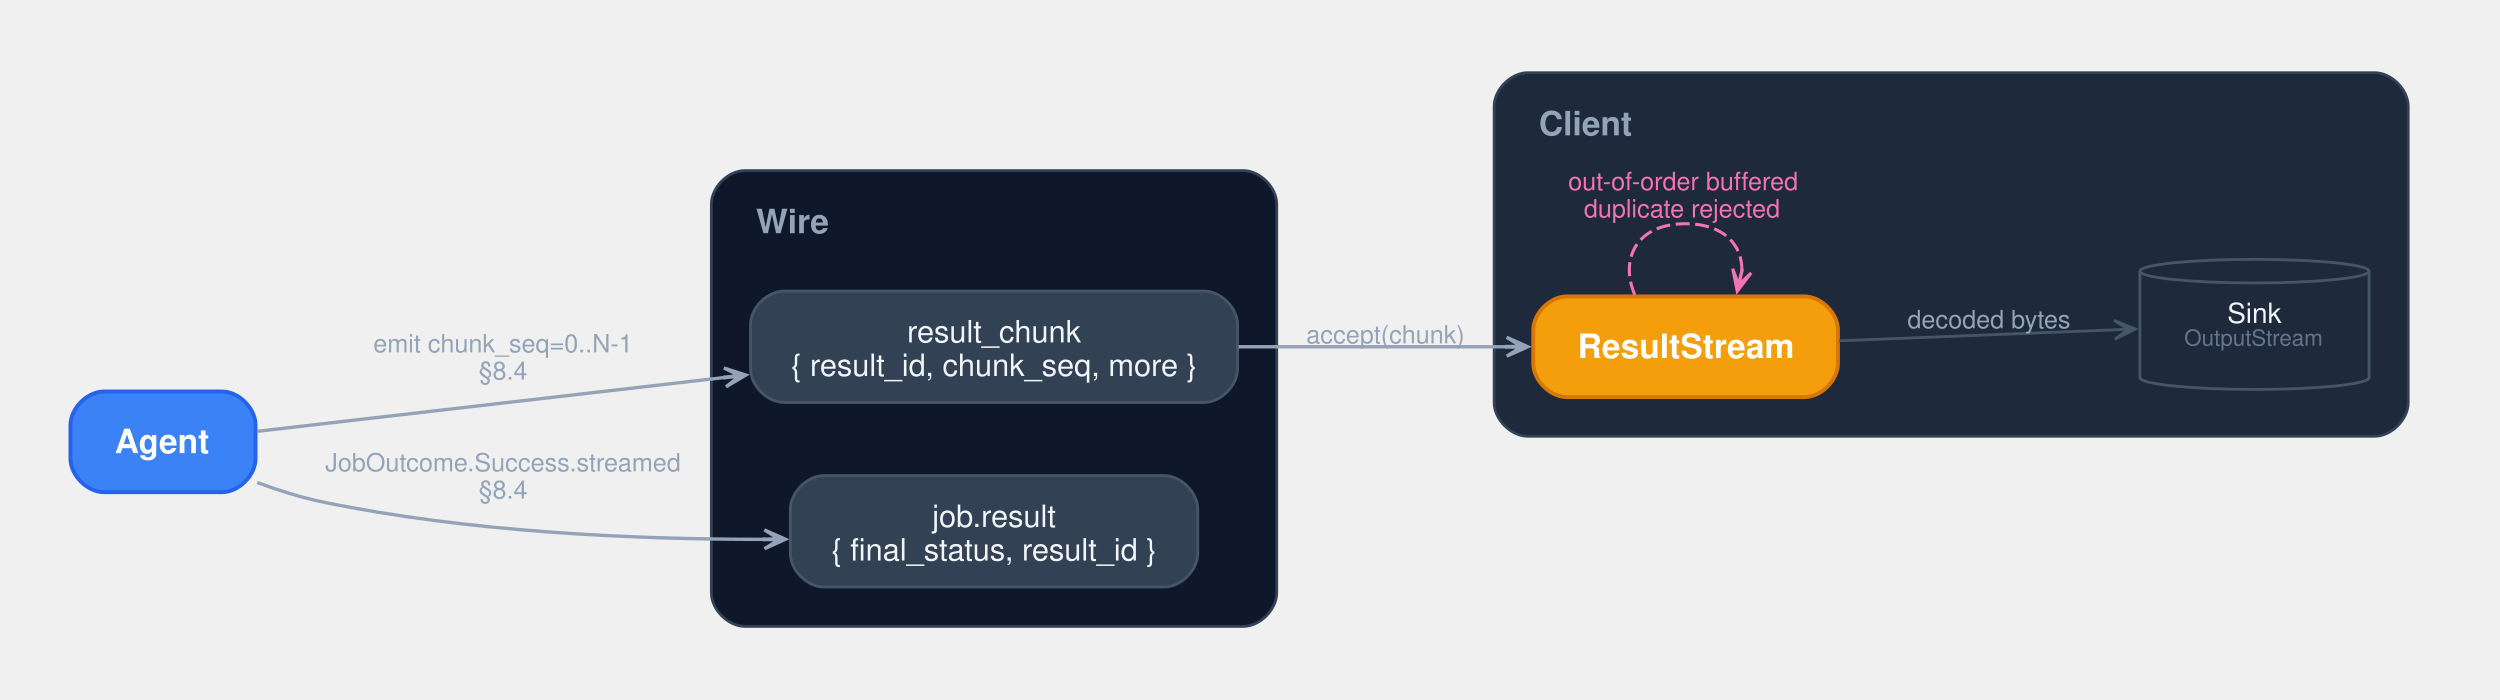
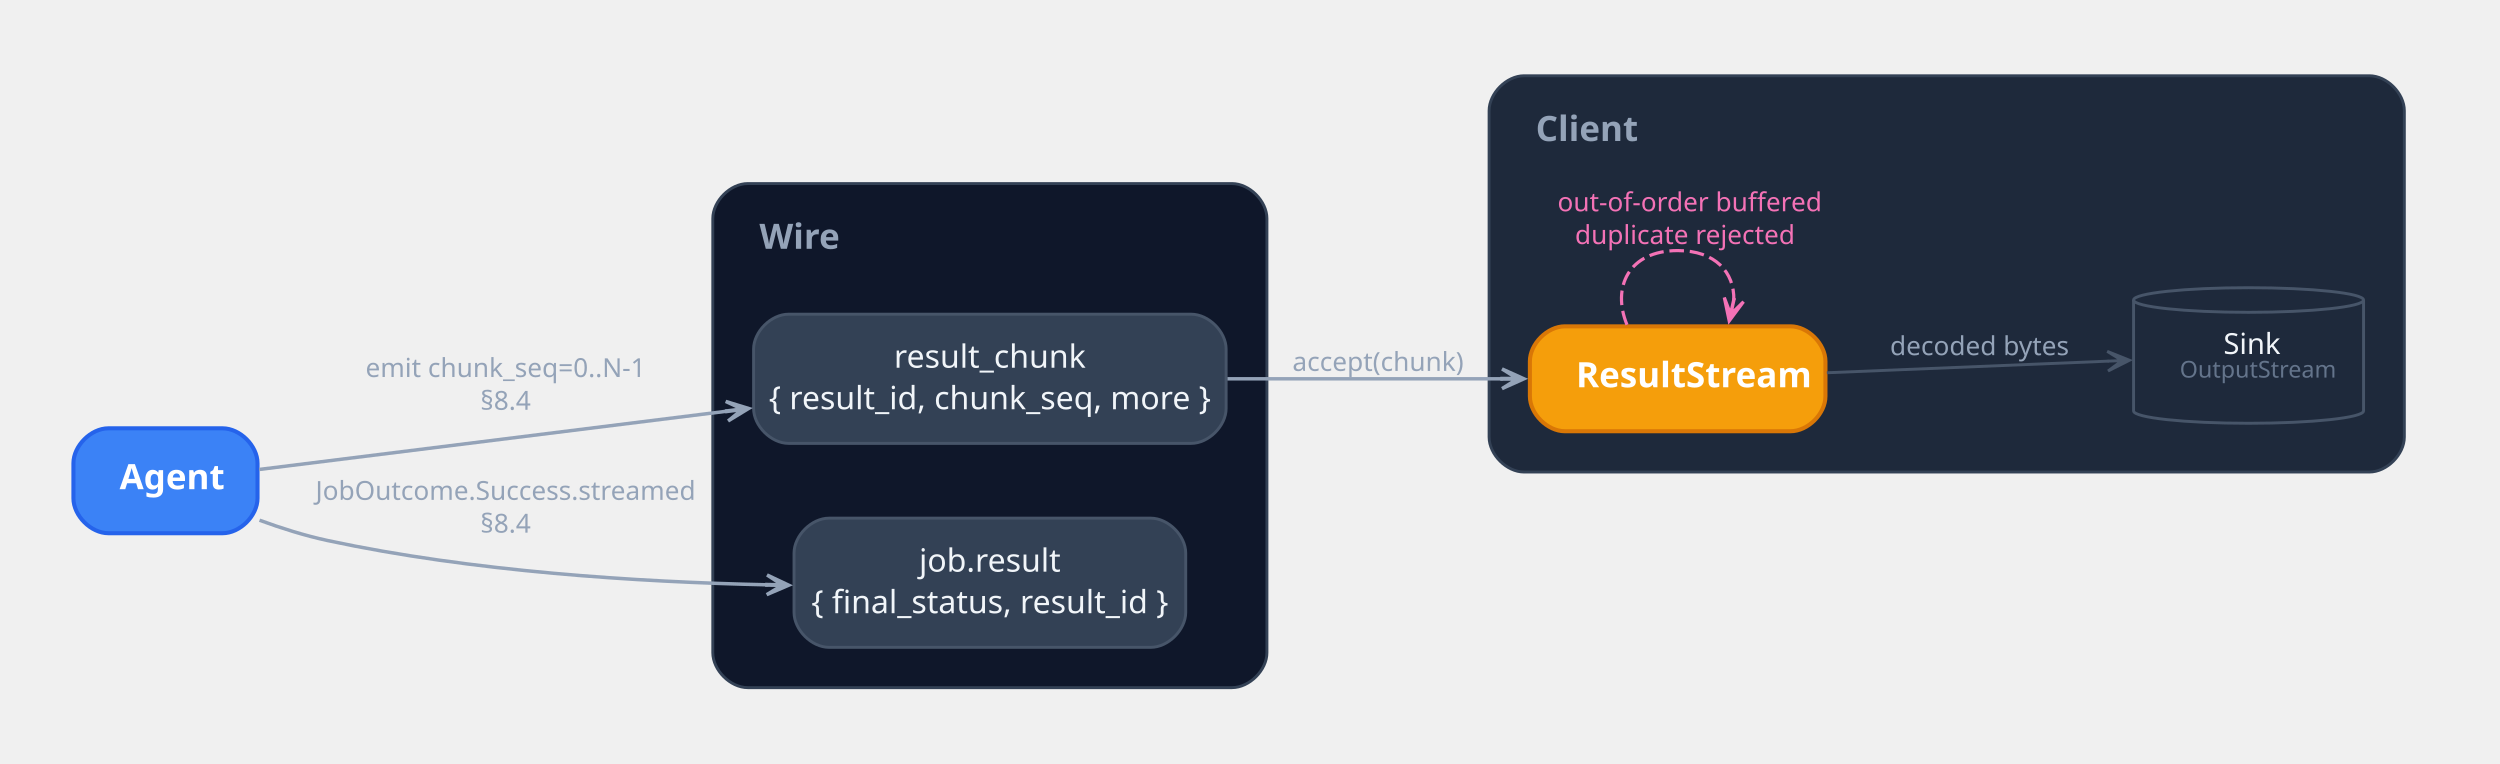
- <svg xmlns="http://www.w3.org/2000/svg" width="894pt" height="250pt" viewBox="0.00 0.00 894.00 250.00">
-   <g id="graph0" class="graph" transform="scale(1 1) rotate(0) translate(25.2 232)">
+ <svg xmlns="http://www.w3.org/2000/svg" width="858pt" height="262pt" viewBox="0.00 0.00 858.00 262.00">
+   <g id="graph0" class="graph" transform="scale(1 1) rotate(0) translate(25.2 244)">
    <g id="clust1" class="cluster">
-       <path fill="#0f172a" stroke="#334155" d="M241.18,-8C241.18,-8 419.36,-8 419.36,-8 425.36,-8 431.36,-14 431.36,-20 431.36,-20 431.36,-159 431.36,-159 431.36,-165 425.36,-171 419.36,-171 419.36,-171 241.18,-171 241.18,-171 235.18,-171 229.18,-165 229.18,-159 229.18,-159 229.18,-20 229.18,-20 229.18,-14 235.18,-8 241.18,-8" />
-       <text xml:space="preserve" text-anchor="start" x="245.18" y="-148.6" font-family="Helvetica,sans-Serif" font-weight="bold" font-size="12.00" fill="#94a3b8">Wire</text>
+       <path fill="#0f172a" stroke="#334155" d="M231.43,-8C231.43,-8 397.61,-8 397.61,-8 403.61,-8 409.61,-14 409.61,-20 409.61,-20 409.61,-169 409.61,-169 409.61,-175 403.61,-181 397.61,-181 397.61,-181 231.43,-181 231.43,-181 225.43,-181 219.43,-175 219.43,-169 219.43,-169 219.43,-20 219.43,-20 219.43,-14 225.43,-8 231.43,-8" />
+       <text xml:space="preserve" text-anchor="start" x="235.43" y="-158.6" font-family="TT Commons Pro Trial" font-weight="bold" font-size="12.00" fill="#94a3b8">Wire</text>
    </g>
    <g id="clust2" class="cluster">
-       <path fill="#1e293b" stroke="#334155" d="M521.11,-76C521.11,-76 823.97,-76 823.97,-76 829.97,-76 835.97,-82 835.97,-88 835.97,-88 835.97,-194 835.97,-194 835.97,-200 829.97,-206 823.97,-206 823.97,-206 521.11,-206 521.11,-206 515.11,-206 509.11,-200 509.11,-194 509.11,-194 509.11,-88 509.11,-88 509.11,-82 515.11,-76 521.11,-76" />
-       <text xml:space="preserve" text-anchor="start" x="525.11" y="-183.6" font-family="Helvetica,sans-Serif" font-weight="bold" font-size="12.00" fill="#94a3b8">Client</text>
+       <path fill="#1e293b" stroke="#334155" d="M497.86,-82C497.86,-82 787.97,-82 787.97,-82 793.97,-82 799.97,-88 799.97,-94 799.97,-94 799.97,-206 799.97,-206 799.97,-212 793.97,-218 787.97,-218 787.97,-218 497.86,-218 497.86,-218 491.86,-218 485.86,-212 485.86,-206 485.86,-206 485.86,-94 485.86,-94 485.86,-88 491.86,-82 497.86,-82" />
+       <text xml:space="preserve" text-anchor="start" x="501.86" y="-195.6" font-family="TT Commons Pro Trial" font-weight="bold" font-size="12.00" fill="#94a3b8">Client</text>
    </g>
    <g id="node1" class="node">
-       <path fill="#3b82f6" stroke="#2563eb" stroke-width="1.4" d="M54.18,-92C54.18,-92 12,-92 12,-92 6,-92 0,-86 0,-80 0,-80 0,-68 0,-68 0,-62 6,-56 12,-56 12,-56 54.18,-56 54.18,-56 60.18,-56 66.18,-62 66.18,-68 66.18,-68 66.18,-80 66.18,-80 66.18,-86 60.18,-92 54.18,-92" />
-       <text xml:space="preserve" text-anchor="start" x="15.84" y="-69.97" font-family="Helvetica,sans-Serif" font-weight="bold" font-size="12.00" fill="white">Agent</text>
+       <path fill="#3b82f6" stroke="#2563eb" stroke-width="1.4" d="M51.18,-97C51.18,-97 12,-97 12,-97 6,-97 0,-91 0,-85 0,-85 0,-73 0,-73 0,-67 6,-61 12,-61 12,-61 51.18,-61 51.18,-61 57.18,-61 63.18,-67 63.18,-73 63.18,-73 63.18,-85 63.18,-85 63.18,-91 57.18,-97 51.18,-97" />
+       <text xml:space="preserve" text-anchor="start" x="15.84" y="-76.1" font-family="TT Commons Pro Trial" font-weight="bold" font-size="12.00" fill="white">Agent</text>
    </g>
    <g id="node2" class="node">
-       <path fill="#334155" stroke="#475569" d="M405.36,-127.92C405.36,-127.92 255.18,-127.92 255.18,-127.92 249.18,-127.92 243.18,-121.92 243.18,-115.92 243.18,-115.92 243.18,-100.08 243.18,-100.08 243.18,-94.08 249.18,-88.08 255.18,-88.08 255.18,-88.08 405.36,-88.08 405.36,-88.08 411.36,-88.08 417.36,-94.08 417.36,-100.08 417.36,-100.08 417.36,-115.92 417.36,-115.92 417.36,-121.92 411.36,-127.92 405.36,-127.92" />
-       <text xml:space="preserve" text-anchor="middle" x="330.27" y="-109.55" font-family="Helvetica,sans-Serif" font-size="11.00" fill="#f1f5f9">result_chunk</text>
-       <text xml:space="preserve" text-anchor="middle" x="330.27" y="-97.55" font-family="Helvetica,sans-Serif" font-size="11.00" fill="#f1f5f9">{ result_id, chunk_seq, more }</text>
+       <path fill="#334155" stroke="#475569" d="M383.61,-136.17C383.61,-136.17 245.43,-136.17 245.43,-136.17 239.43,-136.17 233.43,-130.17 233.43,-124.17 233.43,-124.17 233.43,-103.83 233.43,-103.83 233.43,-97.83 239.43,-91.83 245.43,-91.83 245.43,-91.83 383.61,-91.83 383.61,-91.83 389.61,-91.83 395.61,-97.83 395.61,-103.83 395.61,-103.83 395.61,-124.17 395.61,-124.17 395.61,-130.17 389.61,-136.17 383.61,-136.17" />
+       <text xml:space="preserve" text-anchor="middle" x="314.52" y="-117.8" font-family="TT Commons Pro Trial" font-size="11.00" fill="#f1f5f9">result_chunk</text>
+       <text xml:space="preserve" text-anchor="middle" x="314.52" y="-103.55" font-family="TT Commons Pro Trial" font-size="11.00" fill="#f1f5f9">{ result_id, chunk_seq, more }</text>
    </g>
    <g id="edge1" class="edge">
-       <path fill="none" stroke="#94a3b8" stroke-width="1.2" d="M66.81,-77.77C106.93,-82.39 176.68,-90.42 234.2,-97.05" />
-       <polygon fill="#94a3b8" stroke="#94a3b8" stroke-width="1.2" points="241.51,-97.89 233.67,-100.39 239.22,-97.73 234.04,-97.13 234.06,-97.03 234.07,-96.93 239.24,-97.53 234.44,-93.68 241.51,-97.89" />
-       <text xml:space="preserve" text-anchor="middle" x="154.68" y="-106" font-family="Helvetica,sans-Serif" font-size="9.00" fill="#94a3b8">emit chunk_seq=0..N-1</text>
-       <text xml:space="preserve" text-anchor="middle" x="154.68" y="-96.25" font-family="Helvetica,sans-Serif" font-size="9.00" fill="#94a3b8">§8.4</text>
+       <path fill="none" stroke="#94a3b8" stroke-width="1.2" d="M63.73,-82.88C102.24,-87.68 169.44,-96.05 224.45,-102.9" />
+       <polygon fill="#94a3b8" stroke="#94a3b8" stroke-width="1.2" points="231.72,-103.81 223.86,-106.23 229.44,-103.63 224.26,-102.98 224.28,-102.88 224.29,-102.78 229.46,-103.43 224.69,-99.53 231.72,-103.81" />
+       <text xml:space="preserve" text-anchor="middle" x="148.31" y="-114.61" font-family="TT Commons Pro Trial" font-size="9.00" fill="#94a3b8">emit chunk_seq=0..N-1</text>
+       <text xml:space="preserve" text-anchor="middle" x="148.31" y="-103.36" font-family="TT Commons Pro Trial" font-size="9.00" fill="#94a3b8">§8.4</text>
    </g>
    <g id="node3" class="node">
-       <path fill="#334155" stroke="#475569" d="M391.11,-61.92C391.11,-61.92 269.43,-61.92 269.43,-61.92 263.43,-61.92 257.43,-55.92 257.43,-49.92 257.43,-49.92 257.43,-34.08 257.43,-34.08 257.43,-28.08 263.43,-22.08 269.43,-22.08 269.43,-22.08 391.11,-22.08 391.11,-22.08 397.11,-22.08 403.11,-28.08 403.11,-34.08 403.11,-34.08 403.11,-49.92 403.11,-49.92 403.11,-55.92 397.11,-61.92 391.11,-61.92" />
-       <text xml:space="preserve" text-anchor="middle" x="330.27" y="-43.55" font-family="Helvetica,sans-Serif" font-size="11.00" fill="#f1f5f9">job.result</text>
-       <text xml:space="preserve" text-anchor="middle" x="330.27" y="-31.55" font-family="Helvetica,sans-Serif" font-size="11.00" fill="#f1f5f9">{ final_status, result_id }</text>
+       <path fill="#334155" stroke="#475569" d="M369.74,-66.17C369.74,-66.17 259.31,-66.17 259.31,-66.17 253.31,-66.17 247.31,-60.17 247.31,-54.17 247.31,-54.17 247.31,-33.83 247.31,-33.83 247.31,-27.83 253.31,-21.83 259.31,-21.83 259.31,-21.83 369.74,-21.83 369.74,-21.83 375.74,-21.83 381.74,-27.83 381.74,-33.83 381.74,-33.83 381.74,-54.17 381.74,-54.17 381.74,-60.17 375.74,-66.17 369.74,-66.17" />
+       <text xml:space="preserve" text-anchor="middle" x="314.52" y="-47.8" font-family="TT Commons Pro Trial" font-size="11.00" fill="#f1f5f9">job.result</text>
+       <text xml:space="preserve" text-anchor="middle" x="314.52" y="-33.55" font-family="TT Commons Pro Trial" font-size="11.00" fill="#f1f5f9">{ final_status, result_id }</text>
    </g>
    <g id="edge3" class="edge">
-       <path fill="none" stroke="#94a3b8" stroke-width="1.2" d="M66.78,-59.45C74.32,-56.66 82.42,-54.11 90.18,-52.5 142.06,-41.72 201.58,-39.07 248.26,-39.13" />
-       <polygon fill="#94a3b8" stroke="#94a3b8" stroke-width="1.2" points="255.66,-39.17 248.14,-42.51 253.37,-39.26 248.16,-39.23 248.16,-39.13 248.16,-39.03 253.37,-39.06 248.18,-35.76 255.66,-39.17" />
-       <text xml:space="preserve" text-anchor="middle" x="154.68" y="-63.45" font-family="Helvetica,sans-Serif" font-size="9.00" fill="#94a3b8">JobOutcome.Success.streamed</text>
-       <text xml:space="preserve" text-anchor="middle" x="154.68" y="-53.7" font-family="Helvetica,sans-Serif" font-size="9.00" fill="#94a3b8">§8.4</text>
+       <path fill="none" stroke="#94a3b8" stroke-width="1.2" d="M63.87,-65.46C71.38,-62.71 79.46,-60.16 87.18,-58.5 136.81,-47.84 193.84,-44.24 238.25,-43.29" />
+       <polygon fill="#94a3b8" stroke="#94a3b8" stroke-width="1.2" points="245.49,-43.16 238.05,-46.67 243.2,-43.3 237.99,-43.4 237.99,-43.3 237.99,-43.2 243.2,-43.1 237.93,-39.92 245.49,-43.16" />
+       <text xml:space="preserve" text-anchor="middle" x="148.31" y="-72.45" font-family="TT Commons Pro Trial" font-size="9.00" fill="#94a3b8">JobOutcome.Success.streamed</text>
+       <text xml:space="preserve" text-anchor="middle" x="148.31" y="-61.2" font-family="TT Commons Pro Trial" font-size="9.00" fill="#94a3b8">§8.4</text>
    </g>
    <g id="node4" class="node">
-       <path fill="#f59e0b" stroke="#d97706" stroke-width="1.4" d="M620.04,-126C620.04,-126 535.11,-126 535.11,-126 529.11,-126 523.11,-120 523.11,-114 523.11,-114 523.11,-102 523.11,-102 523.11,-96 529.11,-90 535.11,-90 535.11,-90 620.04,-90 620.04,-90 626.04,-90 632.04,-96 632.04,-102 632.04,-102 632.04,-114 632.04,-114 632.04,-120 626.04,-126 620.04,-126" />
-       <text xml:space="preserve" text-anchor="start" x="538.95" y="-103.97" font-family="Helvetica,sans-Serif" font-weight="bold" font-size="12.00" fill="white">ResultStream</text>
+       <path fill="#f59e0b" stroke="#d97706" stroke-width="1.4" d="M589.29,-132C589.29,-132 511.86,-132 511.86,-132 505.86,-132 499.86,-126 499.86,-120 499.86,-120 499.86,-108 499.86,-108 499.86,-102 505.86,-96 511.86,-96 511.86,-96 589.29,-96 589.29,-96 595.29,-96 601.29,-102 601.29,-108 601.29,-108 601.29,-120 601.29,-120 601.29,-126 595.29,-132 589.29,-132" />
+       <text xml:space="preserve" text-anchor="start" x="515.7" y="-111.1" font-family="TT Commons Pro Trial" font-weight="bold" font-size="12.00" fill="white">ResultStream</text>
    </g>
    <g id="edge2" class="edge">
-       <path fill="none" stroke="#94a3b8" stroke-width="1.2" d="M417.76,-108C449.38,-108 484.53,-108 513.71,-108" />
-       <polygon fill="#94a3b8" stroke="#94a3b8" stroke-width="1.2" points="521.1,-108 513.6,-111.38 518.81,-108.1 513.6,-108.1 513.6,-108 513.6,-107.9 518.81,-107.9 513.6,-104.63 521.1,-108" />
-       <text xml:space="preserve" text-anchor="middle" x="470.24" y="-109.2" font-family="Helvetica,sans-Serif" font-size="9.00" fill="#94a3b8">accept(chunk)</text>
+       <path fill="none" stroke="#94a3b8" stroke-width="1.2" d="M396.07,-114C427.11,-114 461.95,-114 490.58,-114" />
+       <polygon fill="#94a3b8" stroke="#94a3b8" stroke-width="1.2" points="497.8,-114 490.3,-117.38 495.51,-114.1 490.3,-114.1 490.3,-114 490.3,-113.9 495.51,-113.9 490.3,-110.63 497.8,-114" />
+       <text xml:space="preserve" text-anchor="middle" x="447.74" y="-116.7" font-family="TT Commons Pro Trial" font-size="9.00" fill="#94a3b8">accept(chunk)</text>
    </g>
    <g id="edge5" class="edge">
-       <path fill="none" stroke="#f472b6" stroke-width="1.1" stroke-dasharray="5,2" d="M559.41,-126.54C553.91,-139.37 559.96,-152 577.58,-152 591.2,-152 597.9,-144.44 597.7,-135.08" />
-       <polygon fill="#f472b6" stroke="#f472b6" stroke-width="1.1" points="596.04,-127.84 601,-134.4 596.62,-130.18 597.76,-135.14 597.71,-135.15 597.66,-135.16 596.53,-130.2 594.42,-135.91 596.04,-127.84" />
-       <text xml:space="preserve" text-anchor="start" x="535.58" y="-164" font-family="Helvetica,sans-Serif" font-size="9.00" fill="#f472b6">out-of-order buffered</text>
-       <text xml:space="preserve" text-anchor="start" x="541.2" y="-154.25" font-family="Helvetica,sans-Serif" font-size="9.00" fill="#f472b6">duplicate rejected</text>
+       <path fill="none" stroke="#f472b6" stroke-width="1.1" stroke-dasharray="5,2" d="M533.18,-132.54C527.9,-145.37 533.7,-158 550.58,-158 563.62,-158 570.05,-150.44 569.85,-141.08" />
+       <polygon fill="#f472b6" stroke="#f472b6" stroke-width="1.1" points="568.26,-133.85 573.17,-140.45 568.83,-136.19 569.92,-141.16 569.87,-141.17 569.82,-141.18 568.73,-136.21 566.58,-141.9 568.26,-133.85" />
+       <text xml:space="preserve" text-anchor="start" x="509.33" y="-171.5" font-family="TT Commons Pro Trial" font-size="9.00" fill="#f472b6">out-of-order buffered</text>
+       <text xml:space="preserve" text-anchor="start" x="515.33" y="-160.25" font-family="TT Commons Pro Trial" font-size="9.00" fill="#f472b6">duplicate rejected</text>
    </g>
    <g id="node5" class="node">
-       <path fill="#1e293b" stroke="#475569" d="M821.97,-135.03C821.97,-137.37 803.61,-139.26 781.01,-139.26 758.4,-139.26 740.04,-137.37 740.04,-135.03 740.04,-135.03 740.04,-96.97 740.04,-96.97 740.04,-94.63 758.4,-92.73 781.01,-92.73 803.61,-92.73 821.97,-94.63 821.97,-96.97 821.97,-96.97 821.97,-135.03 821.97,-135.03" />
-       <path fill="none" stroke="#475569" d="M821.97,-135.03C821.97,-132.7 803.61,-130.81 781.01,-130.81 758.4,-130.81 740.04,-132.7 740.04,-135.03" />
-       <text xml:space="preserve" text-anchor="start" x="771.26" y="-116.5" font-family="Helvetica,sans-Serif" font-size="10.00" fill="#f1f5f9">Sink</text>
-       <text xml:space="preserve" text-anchor="start" x="755.88" y="-108.4" font-family="Helvetica,sans-Serif" font-size="8.00" fill="#64748b">OutputStream</text>
+       <path fill="#1e293b" stroke="#475569" d="M785.97,-141.03C785.97,-143.37 768.28,-145.26 746.51,-145.26 724.73,-145.26 707.04,-143.37 707.04,-141.03 707.04,-141.03 707.04,-102.97 707.04,-102.97 707.04,-100.63 724.73,-98.73 746.51,-98.73 768.28,-98.73 785.97,-100.63 785.97,-102.97 785.97,-102.97 785.97,-141.03 785.97,-141.03" />
+       <path fill="none" stroke="#475569" d="M785.97,-141.03C785.97,-138.7 768.28,-136.81 746.51,-136.81 724.73,-136.81 707.04,-138.7 707.04,-141.03" />
+       <text xml:space="preserve" text-anchor="start" x="737.88" y="-122.5" font-family="TT Commons Pro Trial" font-size="10.00" fill="#f1f5f9">Sink</text>
+       <text xml:space="preserve" text-anchor="start" x="722.88" y="-114.4" font-family="TT Commons Pro Trial" font-size="8.00" fill="#64748b">OutputStream</text>
    </g>
    <g id="edge4" class="edge">
-       <path fill="none" stroke="#475569" d="M632.55,-110.14C663.21,-111.36 701.28,-112.87 731.06,-114.06" />
-       <polygon fill="#475569" stroke="#475569" points="738.41,-114.35 730.78,-117.42 735.88,-114.25 730.91,-114.05 730.91,-114.05 730.91,-114.05 735.88,-114.25 731.05,-110.68 738.41,-114.35" />
-       <text xml:space="preserve" text-anchor="middle" x="686.04" y="-114.61" font-family="Helvetica,sans-Serif" font-size="9.00" fill="#94a3b8">decoded bytes</text>
+       <path fill="none" stroke="#475569" d="M601.77,-116.07C631.6,-117.3 669.19,-118.85 698.44,-120.06" />
+       <polygon fill="#475569" stroke="#475569" points="705.63,-120.36 698,-123.42 703.1,-120.25 698.14,-120.05 698.14,-120.05 698.14,-120.05 703.1,-120.25 698.28,-116.67 705.63,-120.36" />
+       <text xml:space="preserve" text-anchor="middle" x="654.17" y="-122.11" font-family="TT Commons Pro Trial" font-size="9.00" fill="#94a3b8">decoded bytes</text>
    </g>
  </g>
</svg>
